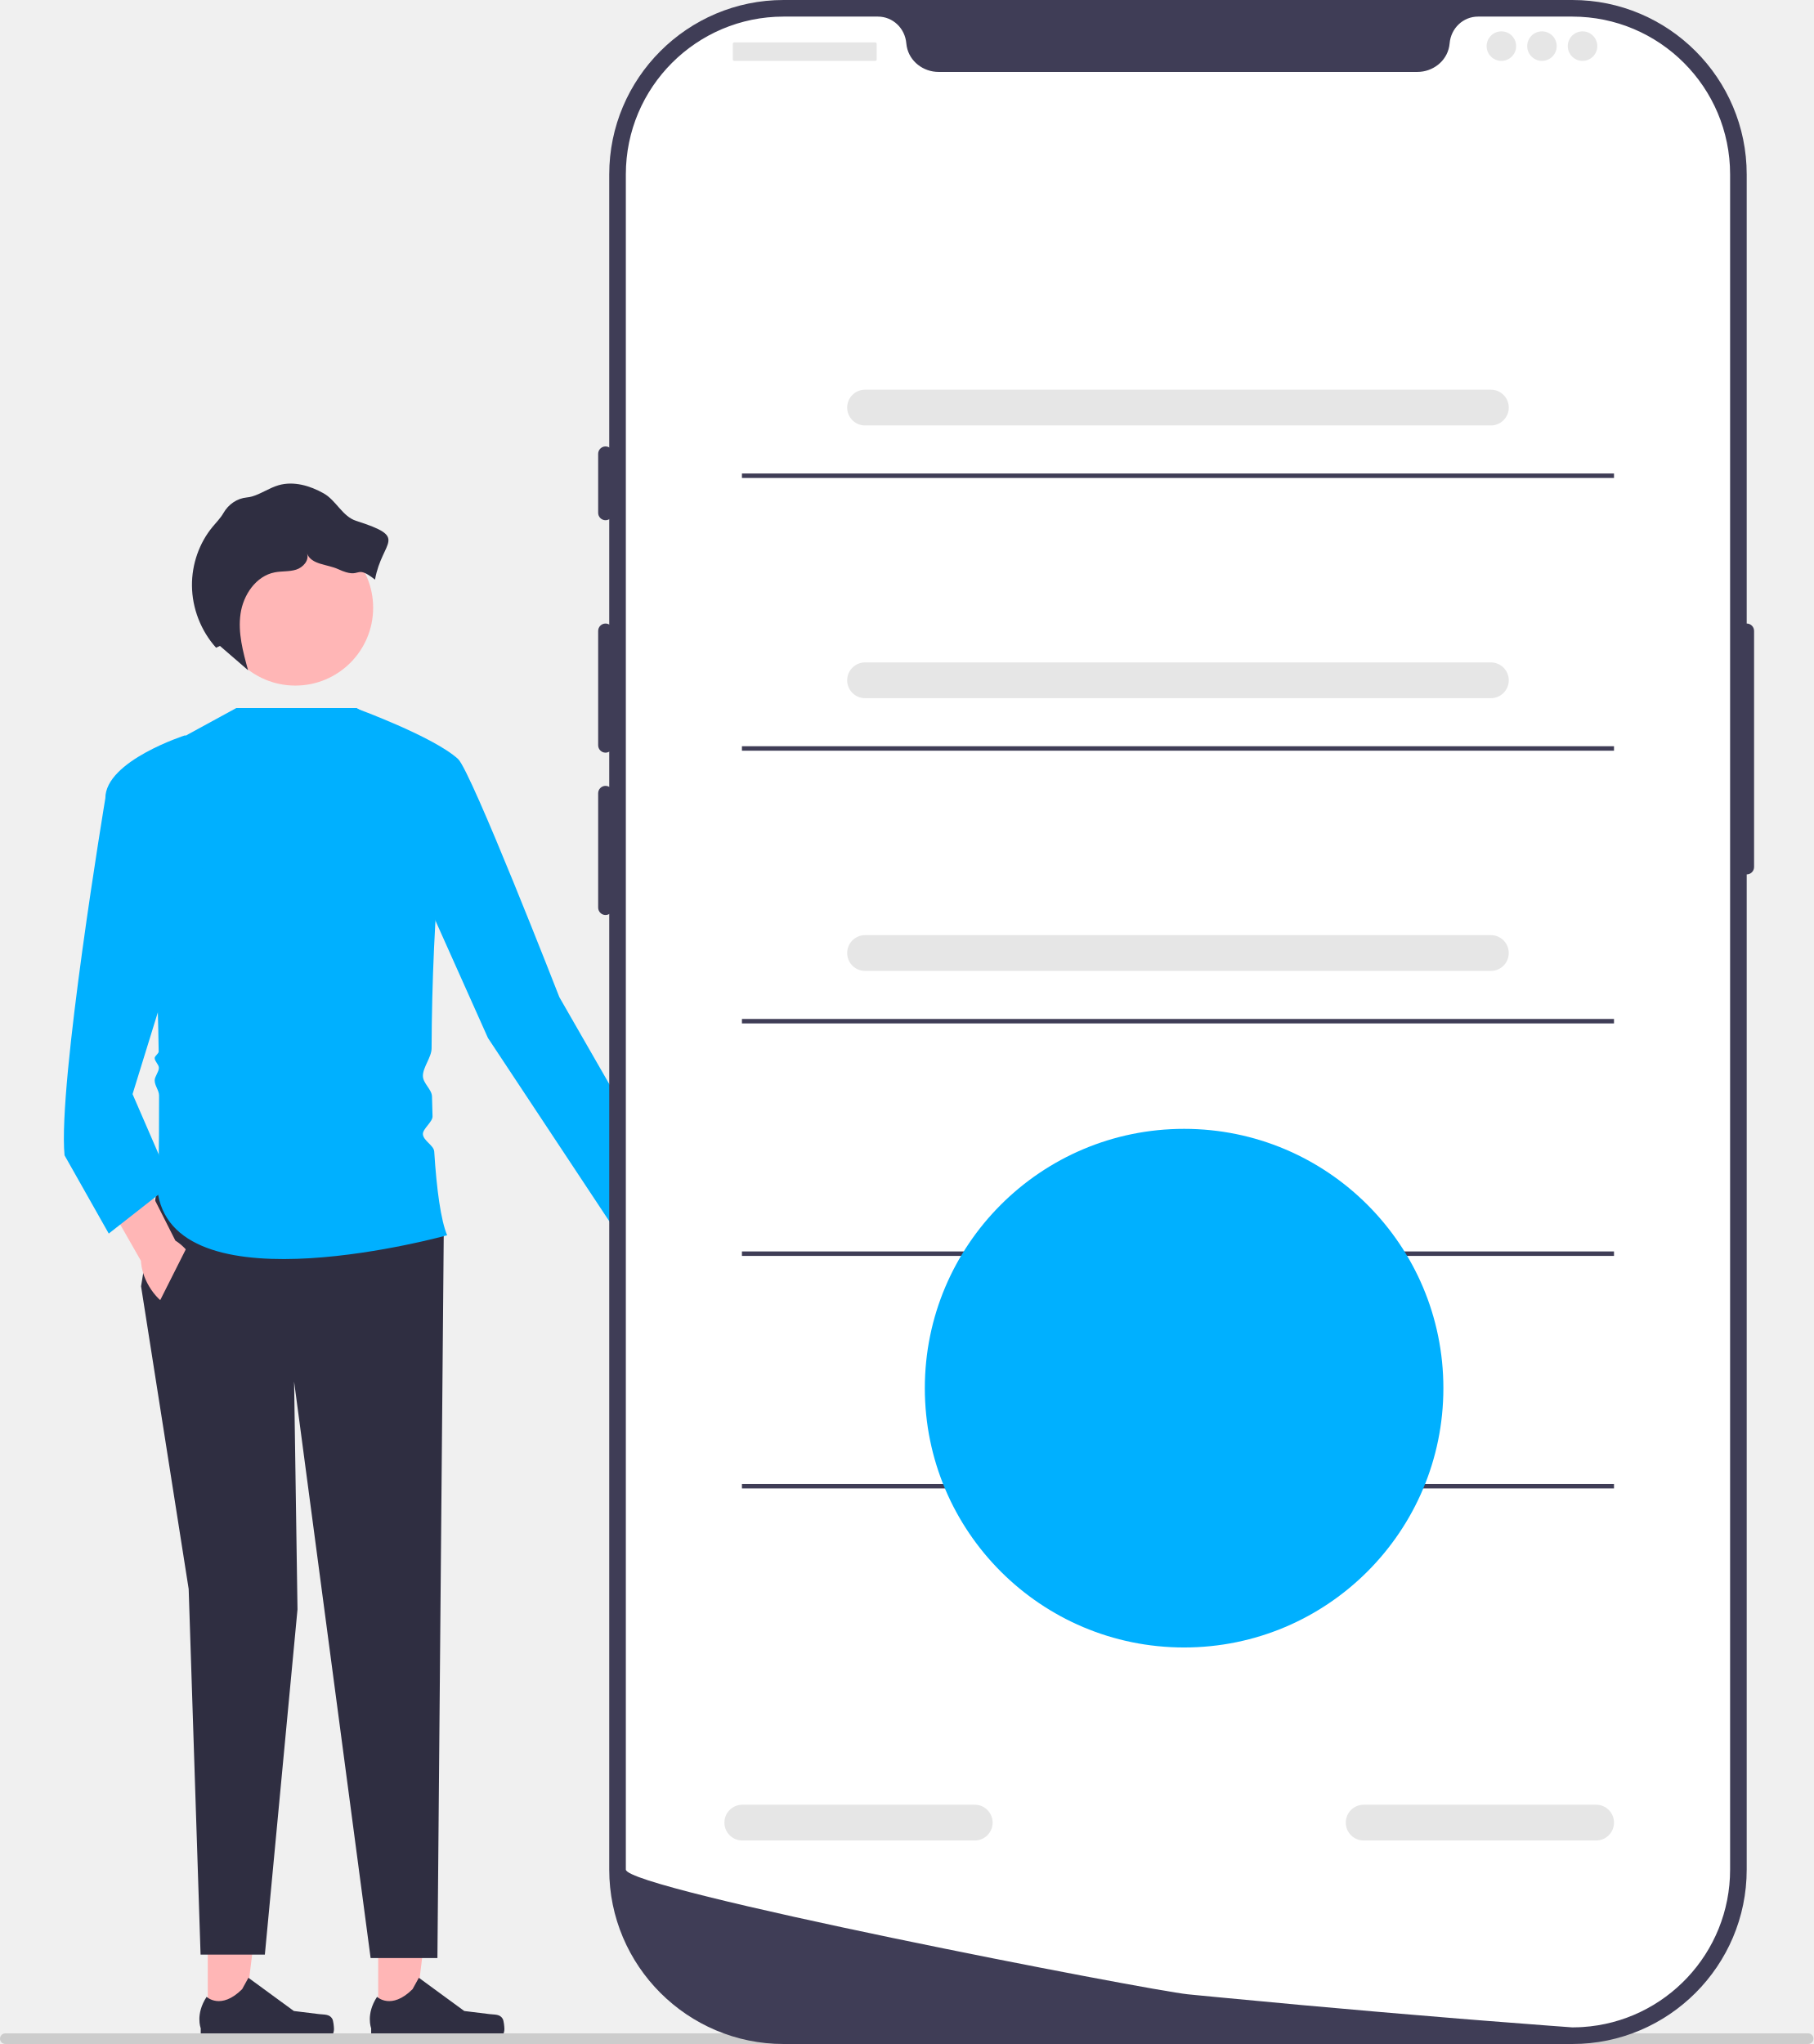
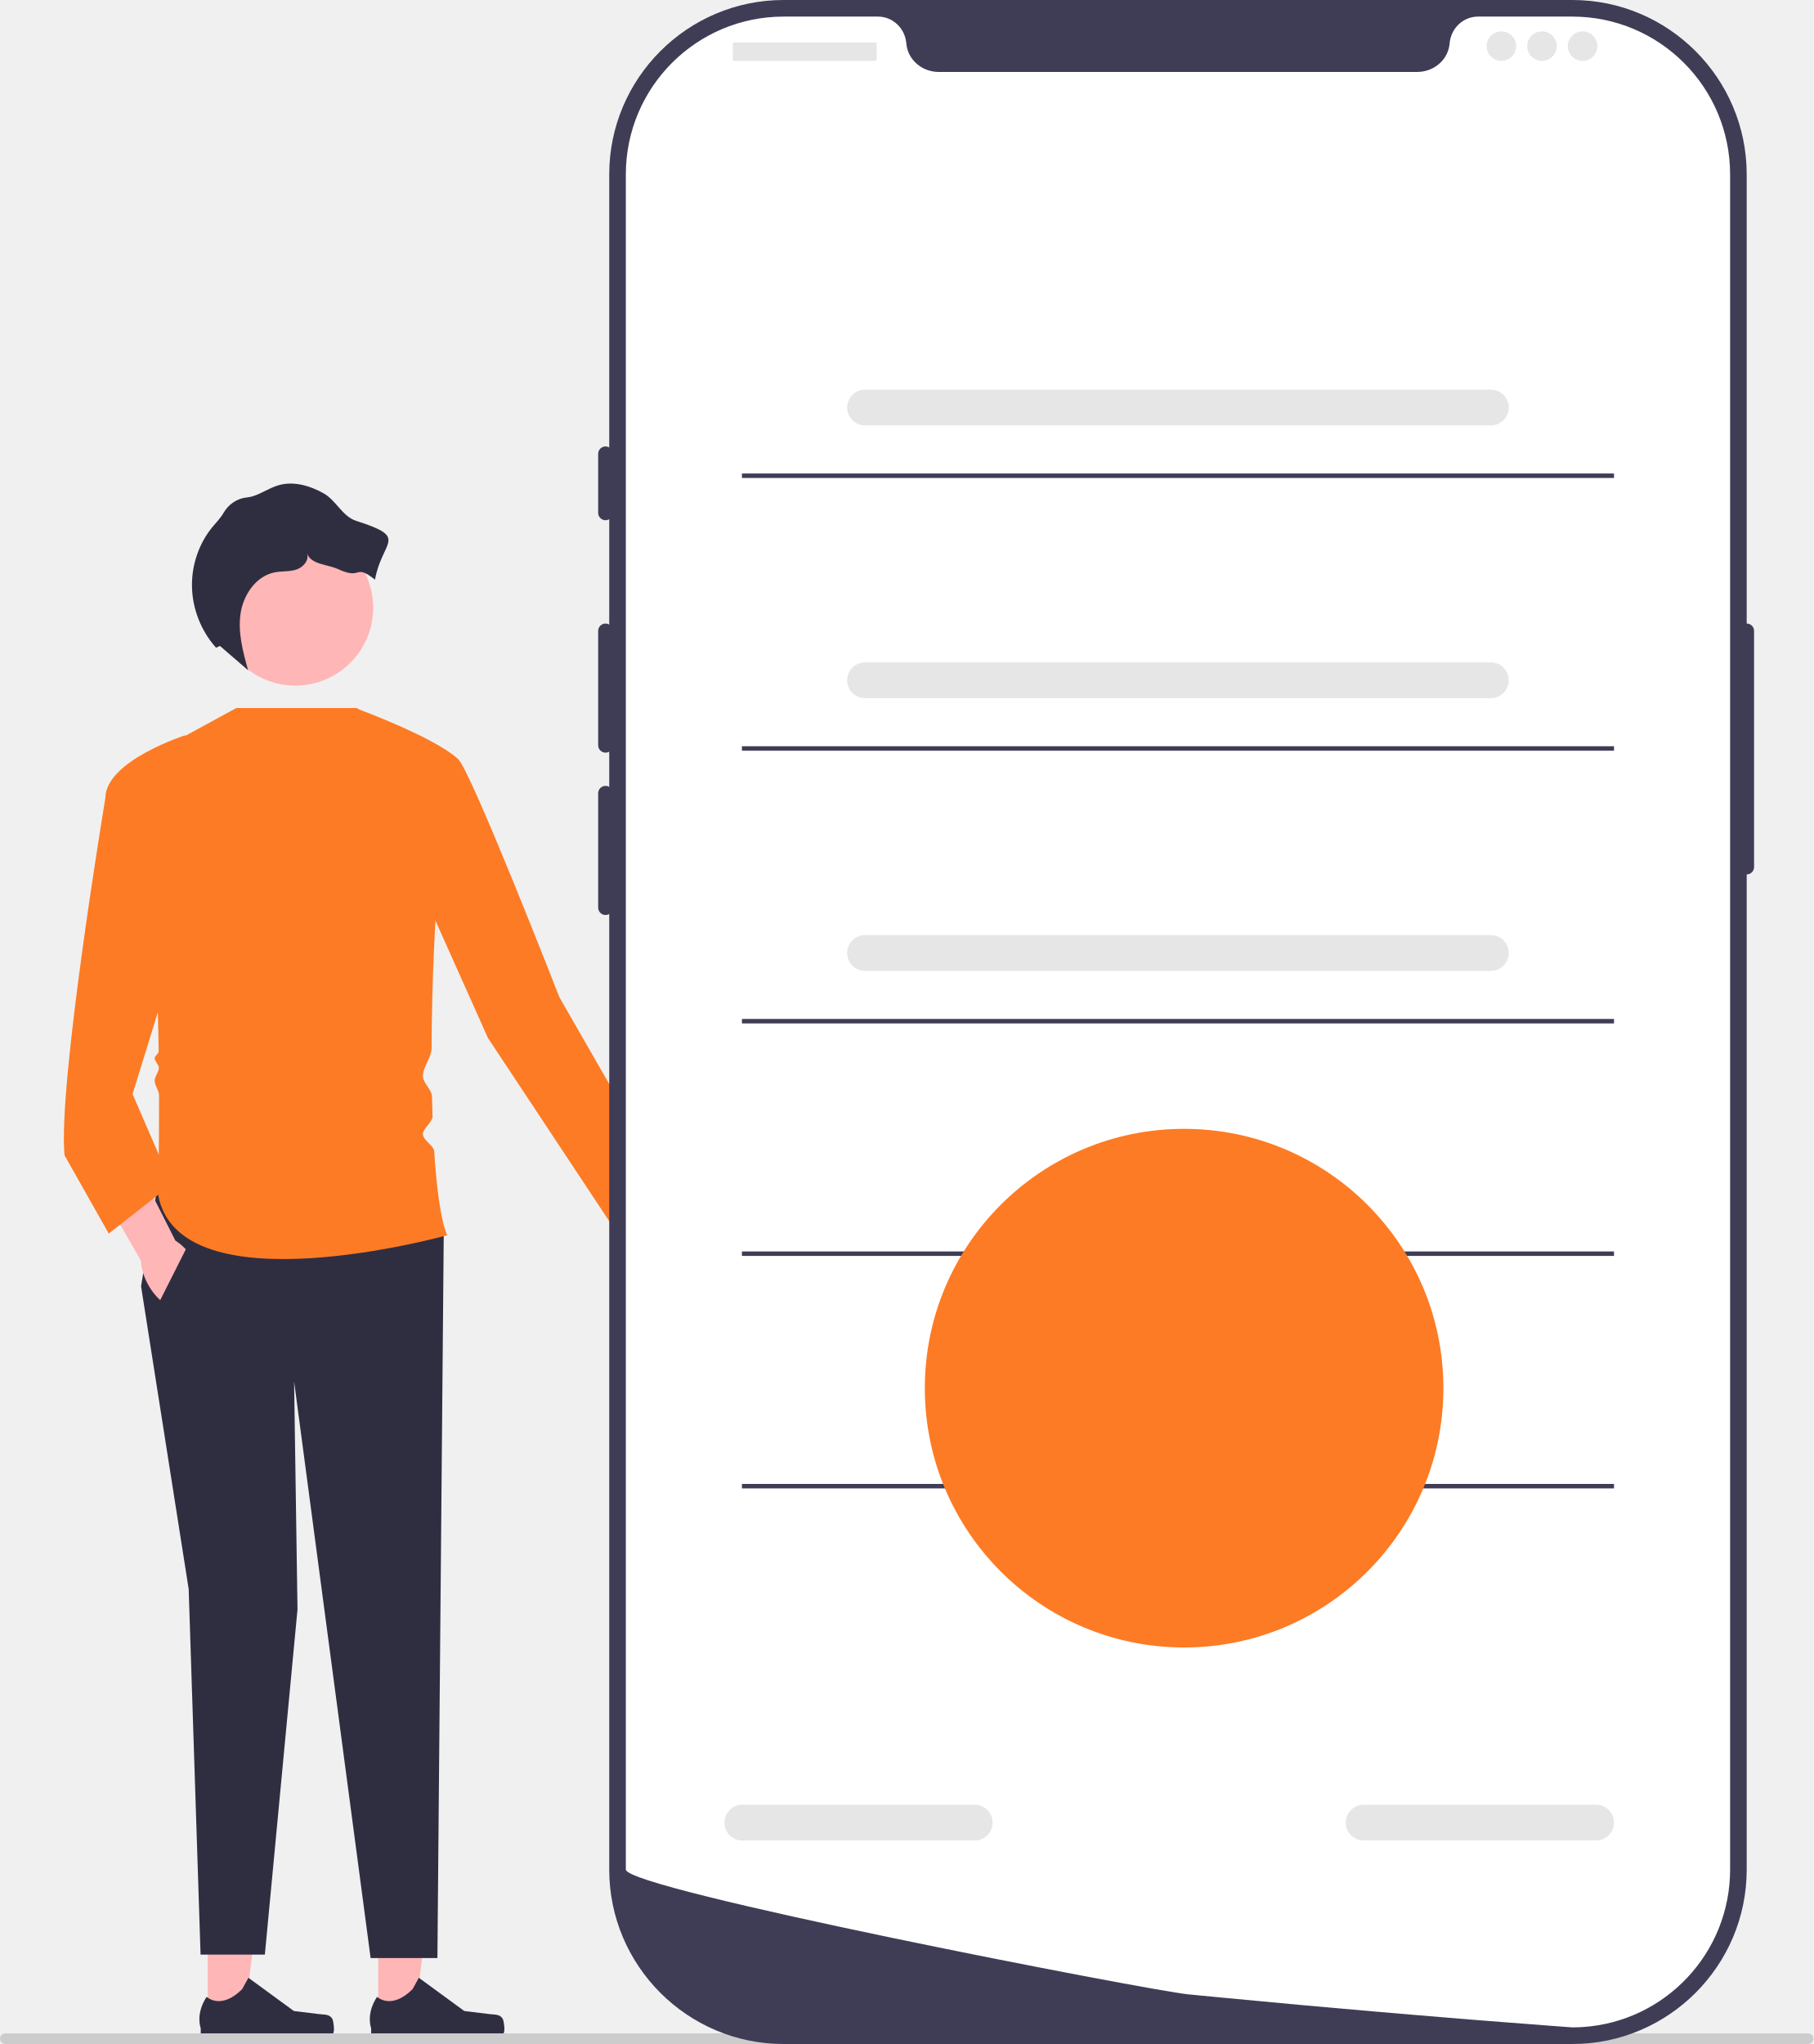
<svg xmlns="http://www.w3.org/2000/svg" width="405.67" height="457.176" viewBox="0 0 405.67 457.176">
  <g>
    <path d="M155.533,279.994c2.305,4.463,1.872,9.27-.968,10.737-2.84,1.467-7.011-.961-9.316-5.424-1.009-1.953-1.493-3.973-1.481-5.749l-9.531-19.032,9.026-4.282,8.438,19.216c1.456,1.018,2.823,2.581,3.832,4.535Z" fill="#ffb6b6" />
    <g>
      <polygon points="84.605 451.718 92.732 451.717 96.597 420.372 84.604 420.373 84.605 451.718" fill="#ffb6b6" />
      <path d="M112.447,451.533h0c.253,.426,.387,1.802,.387,2.297h0c0,1.523-1.235,2.758-2.758,2.758h-25.166c-1.039,0-1.882-.842-1.882-1.882v-1.048s-1.245-3.149,1.318-7.03c0,0,3.186,3.039,7.946-1.721l1.404-2.543,10.161,7.431,5.632,.693c1.232,.152,2.325-.024,2.958,1.044Z" fill="#2f2e41" />
    </g>
    <g>
      <polygon points="46.481 451.718 54.608 451.717 58.473 420.372 46.48 420.373 46.481 451.718" fill="#ffb6b6" />
      <path d="M74.323,451.533h0c.253,.426,.387,1.802,.387,2.297h0c0,1.523-1.235,2.758-2.758,2.758h-25.166c-1.039,0-1.882-.842-1.882-1.882v-1.048s-1.245-3.149,1.318-7.03c0,0,3.186,3.039,7.946-1.721l1.404-2.543,10.161,7.431,5.632,.693c1.232,.152,2.325-.024,2.958,1.044Z" fill="#2f2e41" />
    </g>
    <polygon points="34.978 266.777 31.555 287.698 42.206 355.406 44.868 437.188 59.248 437.188 66.55 359.971 65.789 309 82.906 437.948 97.849 437.948 99.263 276.287 34.978 266.777" fill="#2f2e41" />
-     <path d="M52.856,158.369h26.92l23.29,13.694c-3.625-.921-6.425,32.708-6.52,62.423-.006,1.975-1.963,4.245-1.945,6.173,.016,1.662,2.003,2.989,2.037,4.601,.032,1.507,.073,2.988,.122,4.439,.041,1.205-2.213,2.8-2.159,3.959,.068,1.481,2.446,2.509,2.535,3.902,.543,8.566,1.479,15.352,2.887,18.726,0,0-60.1,16.737-64.665-9.129,0,0,.261-9.297,.224-22.136-.003-1.139-.973-2.172-.982-3.363-.006-.885,.951-1.918,.941-2.828-.008-.748-.931-1.409-.941-2.172-.006-.455,.902-1.007,.895-1.466-.365-24.414-2.004-55.181-7.745-63.13l25.105-13.694Z" fill="#00b0ff" />
-     <path d="M79.483,158.369s17.444,6.339,22.979,11.389c2.941,2.684,22.667,53.276,22.667,53.276l27.398,47.714-14.241,5.41-29.132-43.995-12.933-28.909-16.737-44.885Z" fill="#00b0ff" />
+     <path d="M52.856,158.369h26.92l23.29,13.694c-3.625-.921-6.425,32.708-6.52,62.423-.006,1.975-1.963,4.245-1.945,6.173,.016,1.662,2.003,2.989,2.037,4.601,.032,1.507,.073,2.988,.122,4.439,.041,1.205-2.213,2.8-2.159,3.959,.068,1.481,2.446,2.509,2.535,3.902,.543,8.566,1.479,15.352,2.887,18.726,0,0-60.1,16.737-64.665-9.129,0,0,.261-9.297,.224-22.136-.003-1.139-.973-2.172-.982-3.363-.006-.885,.951-1.918,.941-2.828-.008-.748-.931-1.409-.941-2.172-.006-.455,.902-1.007,.895-1.466-.365-24.414-2.004-55.181-7.745-63.13l25.105-13.694Z" fill="#fd7b24" />
+     <path d="M79.483,158.369s17.444,6.339,22.979,11.389c2.941,2.684,22.667,53.276,22.667,53.276l27.398,47.714-14.241,5.41-29.132-43.995-12.933-28.909-16.737-44.885Z" fill="#fd7b24" />
    <path d="M43.301,281.8c2.544,4.331,2.373,9.154-.384,10.773-2.756,1.619-7.053-.579-9.597-4.91-1.114-1.896-1.707-3.886-1.791-5.66l-10.55-18.486,8.781-4.766,9.469,18.73c1.509,.937,2.959,2.424,4.072,4.32Z" fill="#ffb6b6" />
-     <path d="M49.053,181.953l-7.608-17.497s-17.878,5.706-17.878,14.074c0,0-10.651,63.904-9.129,79.88l9.89,17.497,14.074-11.031-8.749-20.16,19.399-62.763Z" fill="#00b0ff" />
+     <path d="M49.053,181.953l-7.608-17.497s-17.878,5.706-17.878,14.074c0,0-10.651,63.904-9.129,79.88l9.89,17.497,14.074-11.031-8.749-20.16,19.399-62.763Z" fill="#fd7b24" />
    <polygon points="33.407 295.629 42.38 277.808 52.856 292.263 43.428 301.392 33.407 295.629" fill="#2f2e41" />
    <circle cx="66.063" cy="135.932" r="17.411" fill="#ffb6b6" />
    <path d="M79.639,116.483c-3.026-.969-4.457-4.568-7.225-6.128-3.061-1.725-6.722-2.802-10.097-1.826-2.071,.599-3.875,1.923-5.947,2.517-.362,.104-.743,.175-1.13,.212-2.229,.212-4.142,1.549-5.256,3.491l-.029,.05c-.654,1.119-1.583,2.046-2.408,3.045-3.01,3.648-4.639,8.388-4.606,13.117,.036,5.083,1.992,10.131,5.391,13.911l.868-.4c2.098,1.813,4.197,3.625,6.295,5.438-1.142-4.12-2.295-8.385-1.69-12.618,.605-4.233,3.451-8.456,7.648-9.273,1.588-.309,3.262-.122,4.803-.613,1.541-.491,2.961-2.075,2.432-3.604,.954,2.523,4.514,2.374,6.964,3.503,5.483,2.526,3.476-1.378,8.236,2.336,1.608-8.911,7.767-9.309-4.249-13.157Z" fill="#2f2e41" />
  </g>
  <path d="M0,455.986c0,.66,.53,1.19,1.19,1.19H404.48c.66,0,1.19-.53,1.19-1.19,0-.66-.53-1.19-1.19-1.19H1.19c-.66,0-1.19,.53-1.19,1.19Z" fill="#ccc" />
  <path d="M351.722,457.176H175.297c-21.512,0-39.013-17.501-39.013-39.014V39.013c0-21.512,17.501-39.013,39.013-39.013h176.425c21.512,0,39.013,17.501,39.013,39.013V418.162c0,21.512-17.501,39.014-39.013,39.014Z" fill="#3f3d56" />
  <path d="M390.735,139.464c-.91,0-1.65,.74-1.65,1.65v52.815c0,.91,.74,1.65,1.65,1.65s1.65-.74,1.65-1.65v-52.815c0-.91-.74-1.65-1.65-1.65Z" fill="#3f3d56" />
  <path d="M387.022,39.014V418.156c0,18.724-14.573,34.041-33.001,35.229h-.008c-.272,.017-.545,.033-.825,.041-.487,.025-.974,.033-1.469,.033,0,0-1.816-.132-5.133-.38-3.35-.248-8.227-.619-14.309-1.106-1.824-.14-3.747-.297-5.777-.462-4.044-.33-8.483-.693-13.245-1.106-1.898-.157-3.862-.33-5.867-.503-10.249-.883-21.728-1.915-33.834-3.086-2.047-.19-4.11-.388-6.189-.594-.545-.058-1.098-.107-1.65-.165-8.632-.85-125.716-23.478-125.716-27.901V39.014c0-19.5,15.803-35.303,35.303-35.303h21.076c3.367,0,6.074,2.624,6.363,5.983,.025,.223,.05,.446,.091,.668,.611,3.375,3.705,5.727,7.138,5.727h107.082c3.433,0,6.528-2.352,7.138-5.727,.041-.223,.066-.446,.091-.668,.289-3.359,2.996-5.983,6.362-5.983h21.076c19.5,0,35.303,15.803,35.303,35.303Z" fill="#fff" />
  <path d="M135.459,99.853c-.91,0-1.65,.74-1.65,1.65v13.204c0,.91,.74,1.65,1.65,1.65s1.65-.74,1.65-1.65v-13.204c0-.91-.74-1.65-1.65-1.65Z" fill="#3f3d56" />
  <path d="M135.459,139.464c-.91,0-1.65,.74-1.65,1.65v25.582c0,.91,.74,1.65,1.65,1.65s1.65-.74,1.65-1.65v-25.582c0-.91-.74-1.65-1.65-1.65Z" fill="#3f3d56" />
  <path d="M135.459,175.773c-.91,0-1.65,.74-1.65,1.65v25.582c0,.91,.74,1.65,1.65,1.65s1.65-.74,1.65-1.65v-25.582c0-.91-.74-1.65-1.65-1.65Z" fill="#3f3d56" />
  <rect x="163.929" y="9.49" width="32.184" height="4.126" rx=".31" ry=".31" fill="#e6e6e6" />
  <circle cx="335.857" cy="10.315" r="3.301" fill="#e6e6e6" />
  <circle cx="344.935" cy="10.315" r="3.301" fill="#e6e6e6" />
  <circle cx="354.012" cy="10.315" r="3.301" fill="#e6e6e6" />
  <path d="M333.51,95.159H193.51c-2.206,0-4-1.794-4-4s1.794-4,4-4h140c2.206,0,4,1.794,4,4s-1.794,4-4,4Z" fill="#e6e6e6" />
  <path d="M357.05,411.659h-52c-2.206,0-4-1.794-4-4s1.794-4,4-4h52c2.206,0,4,1.794,4,4s-1.794,4-4,4Z" fill="#e6e6e6" />
  <path d="M218.05,411.659h-52c-2.206,0-4-1.794-4-4s1.794-4,4-4h52c2.206,0,4,1.794,4,4s-1.794,4-4,4Z" fill="#e6e6e6" />
  <rect x="165.969" y="105.907" width="195.081" height="1" fill="#3f3d56" />
  <path d="M333.51,156.159H193.51c-2.206,0-4-1.794-4-4s1.794-4,4-4h140c2.206,0,4,1.794,4,4s-1.794,4-4,4Z" fill="#e6e6e6" />
  <rect x="165.969" y="166.907" width="195.081" height="1" fill="#3f3d56" />
  <path d="M333.51,217.159H193.51c-2.206,0-4-1.794-4-4s1.794-4,4-4h140c2.206,0,4,1.794,4,4s-1.794,4-4,4Z" fill="#e6e6e6" />
  <rect x="165.969" y="227.907" width="195.081" height="1" fill="#3f3d56" />
  <rect x="165.969" y="279.907" width="195.081" height="1" fill="#3f3d56" />
  <rect x="165.969" y="331.907" width="195.081" height="1" fill="#3f3d56" />
-   <circle cx="264.882" cy="310.486" r="58" fill="#00b0ff" />
+   <circle cx="264.882" cy="310.486" r="58" fill="#fd7b24" />
</svg>
